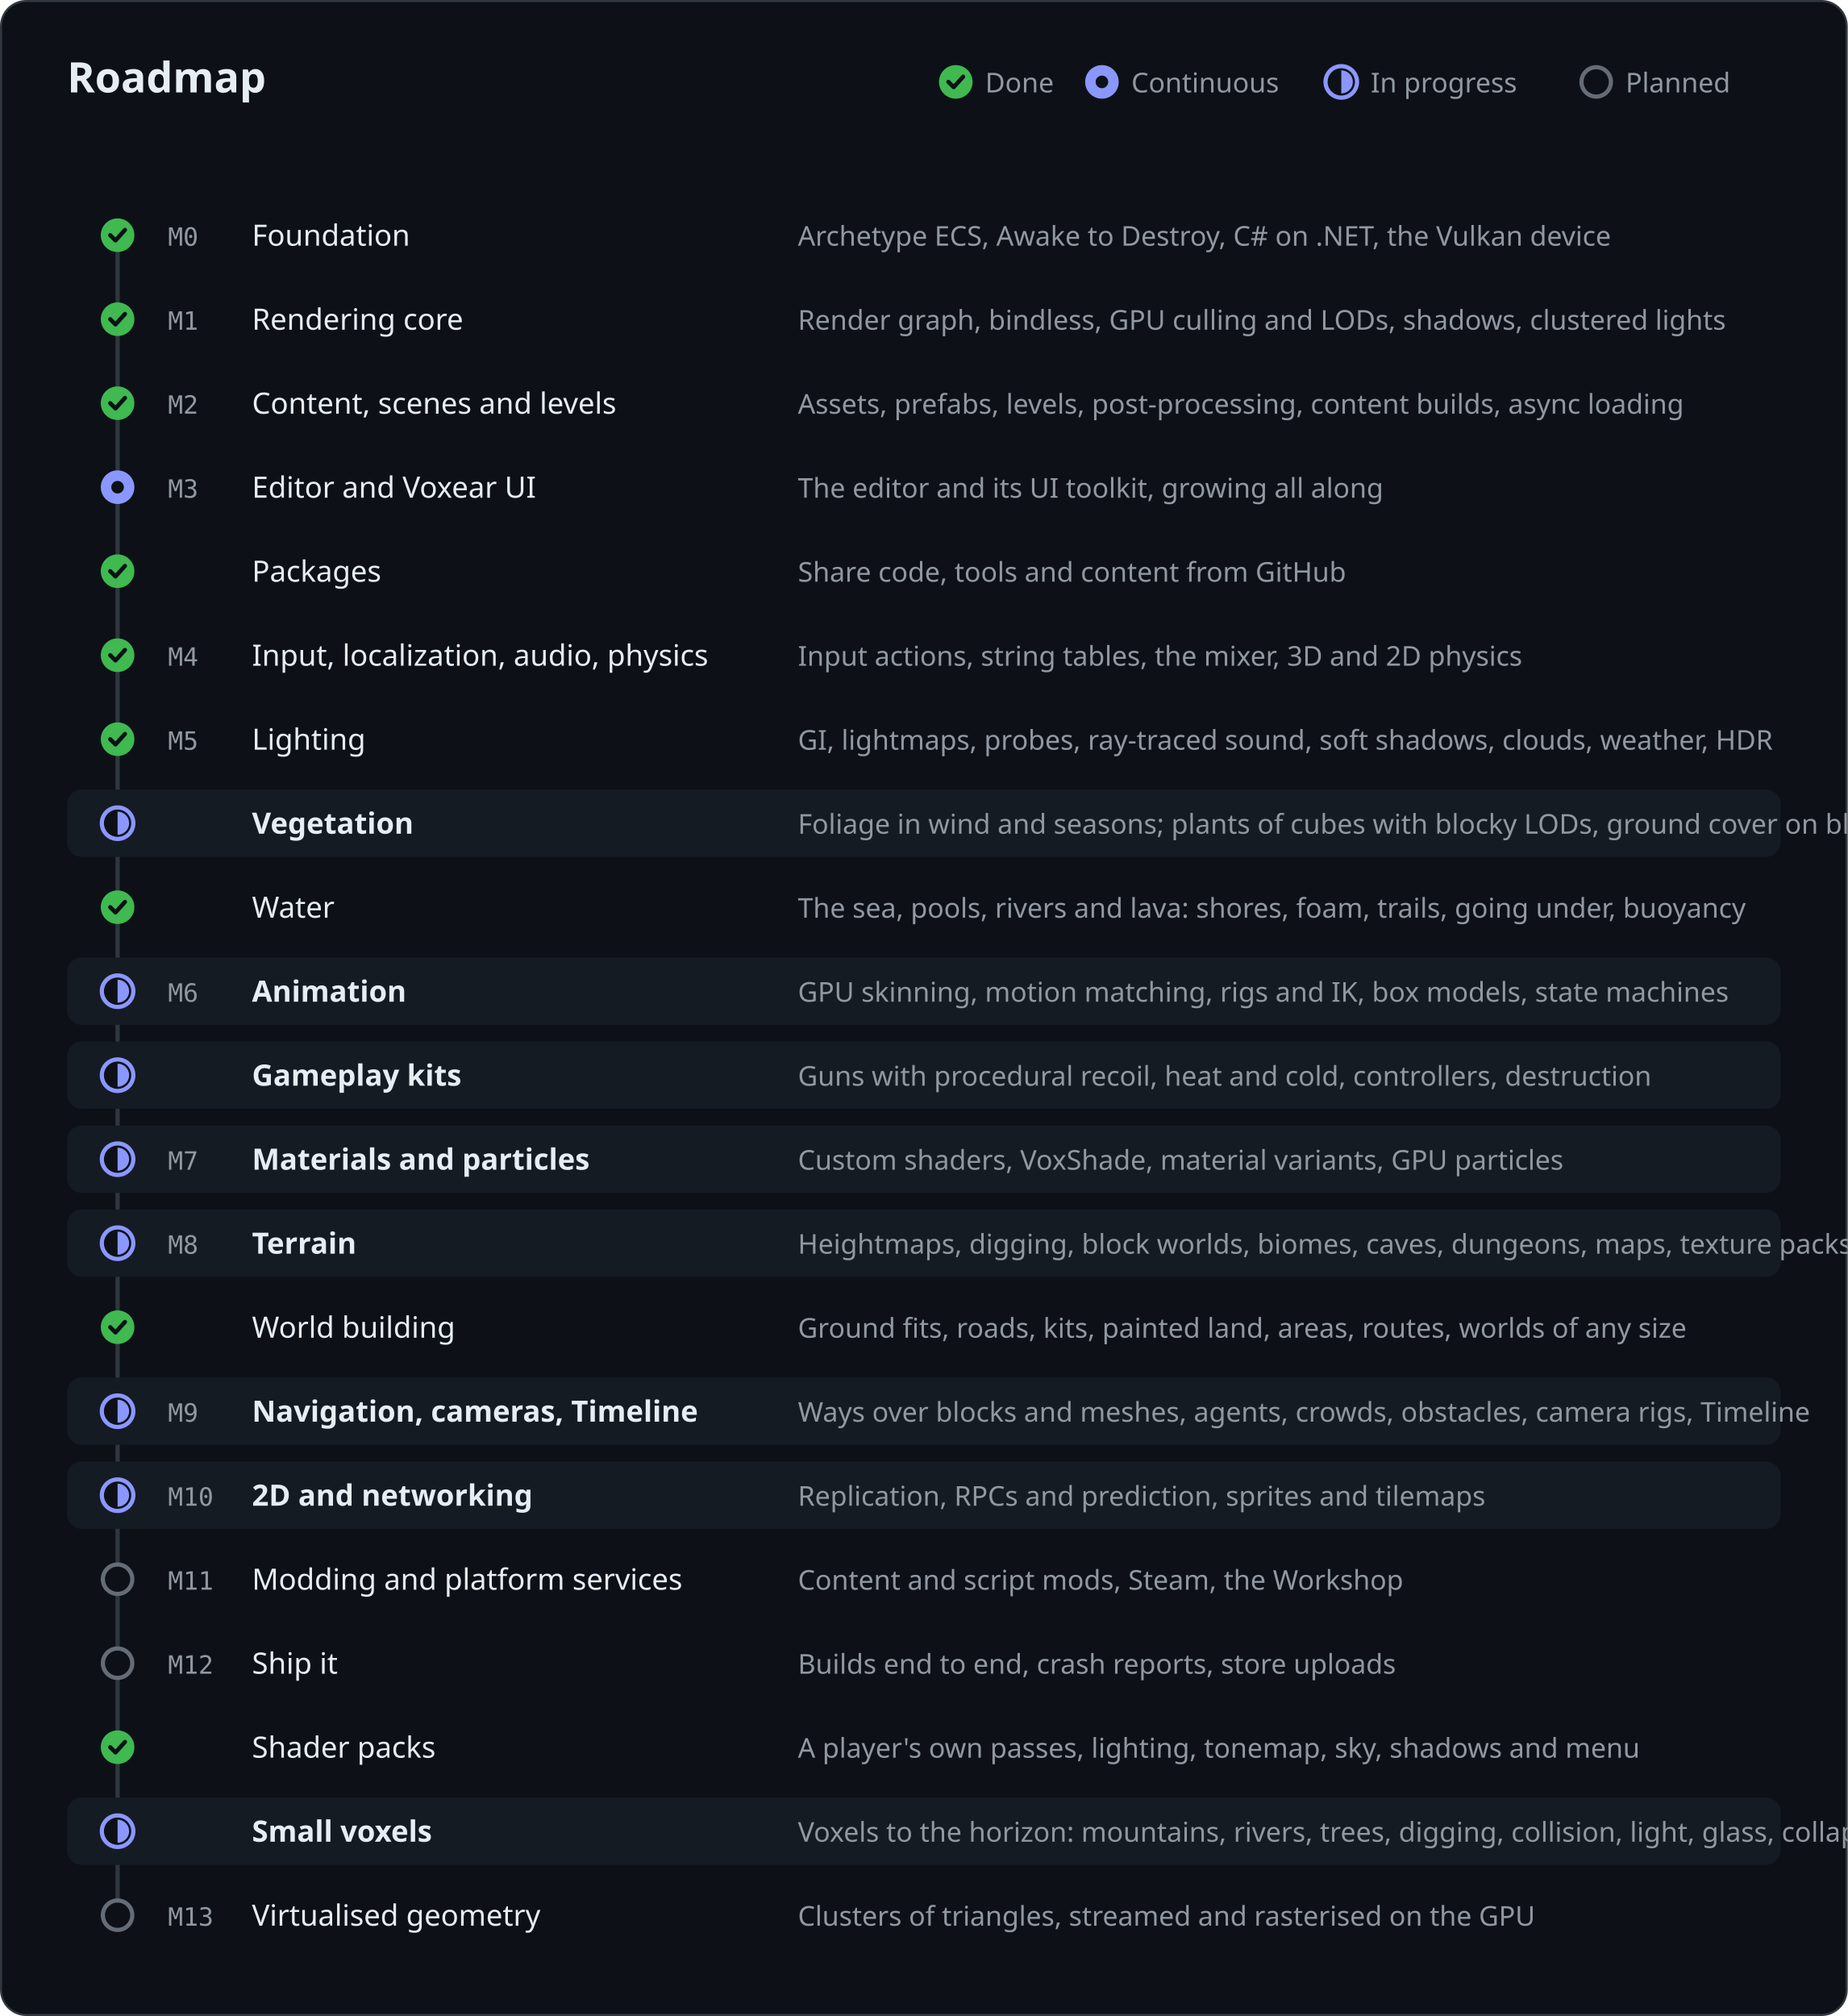
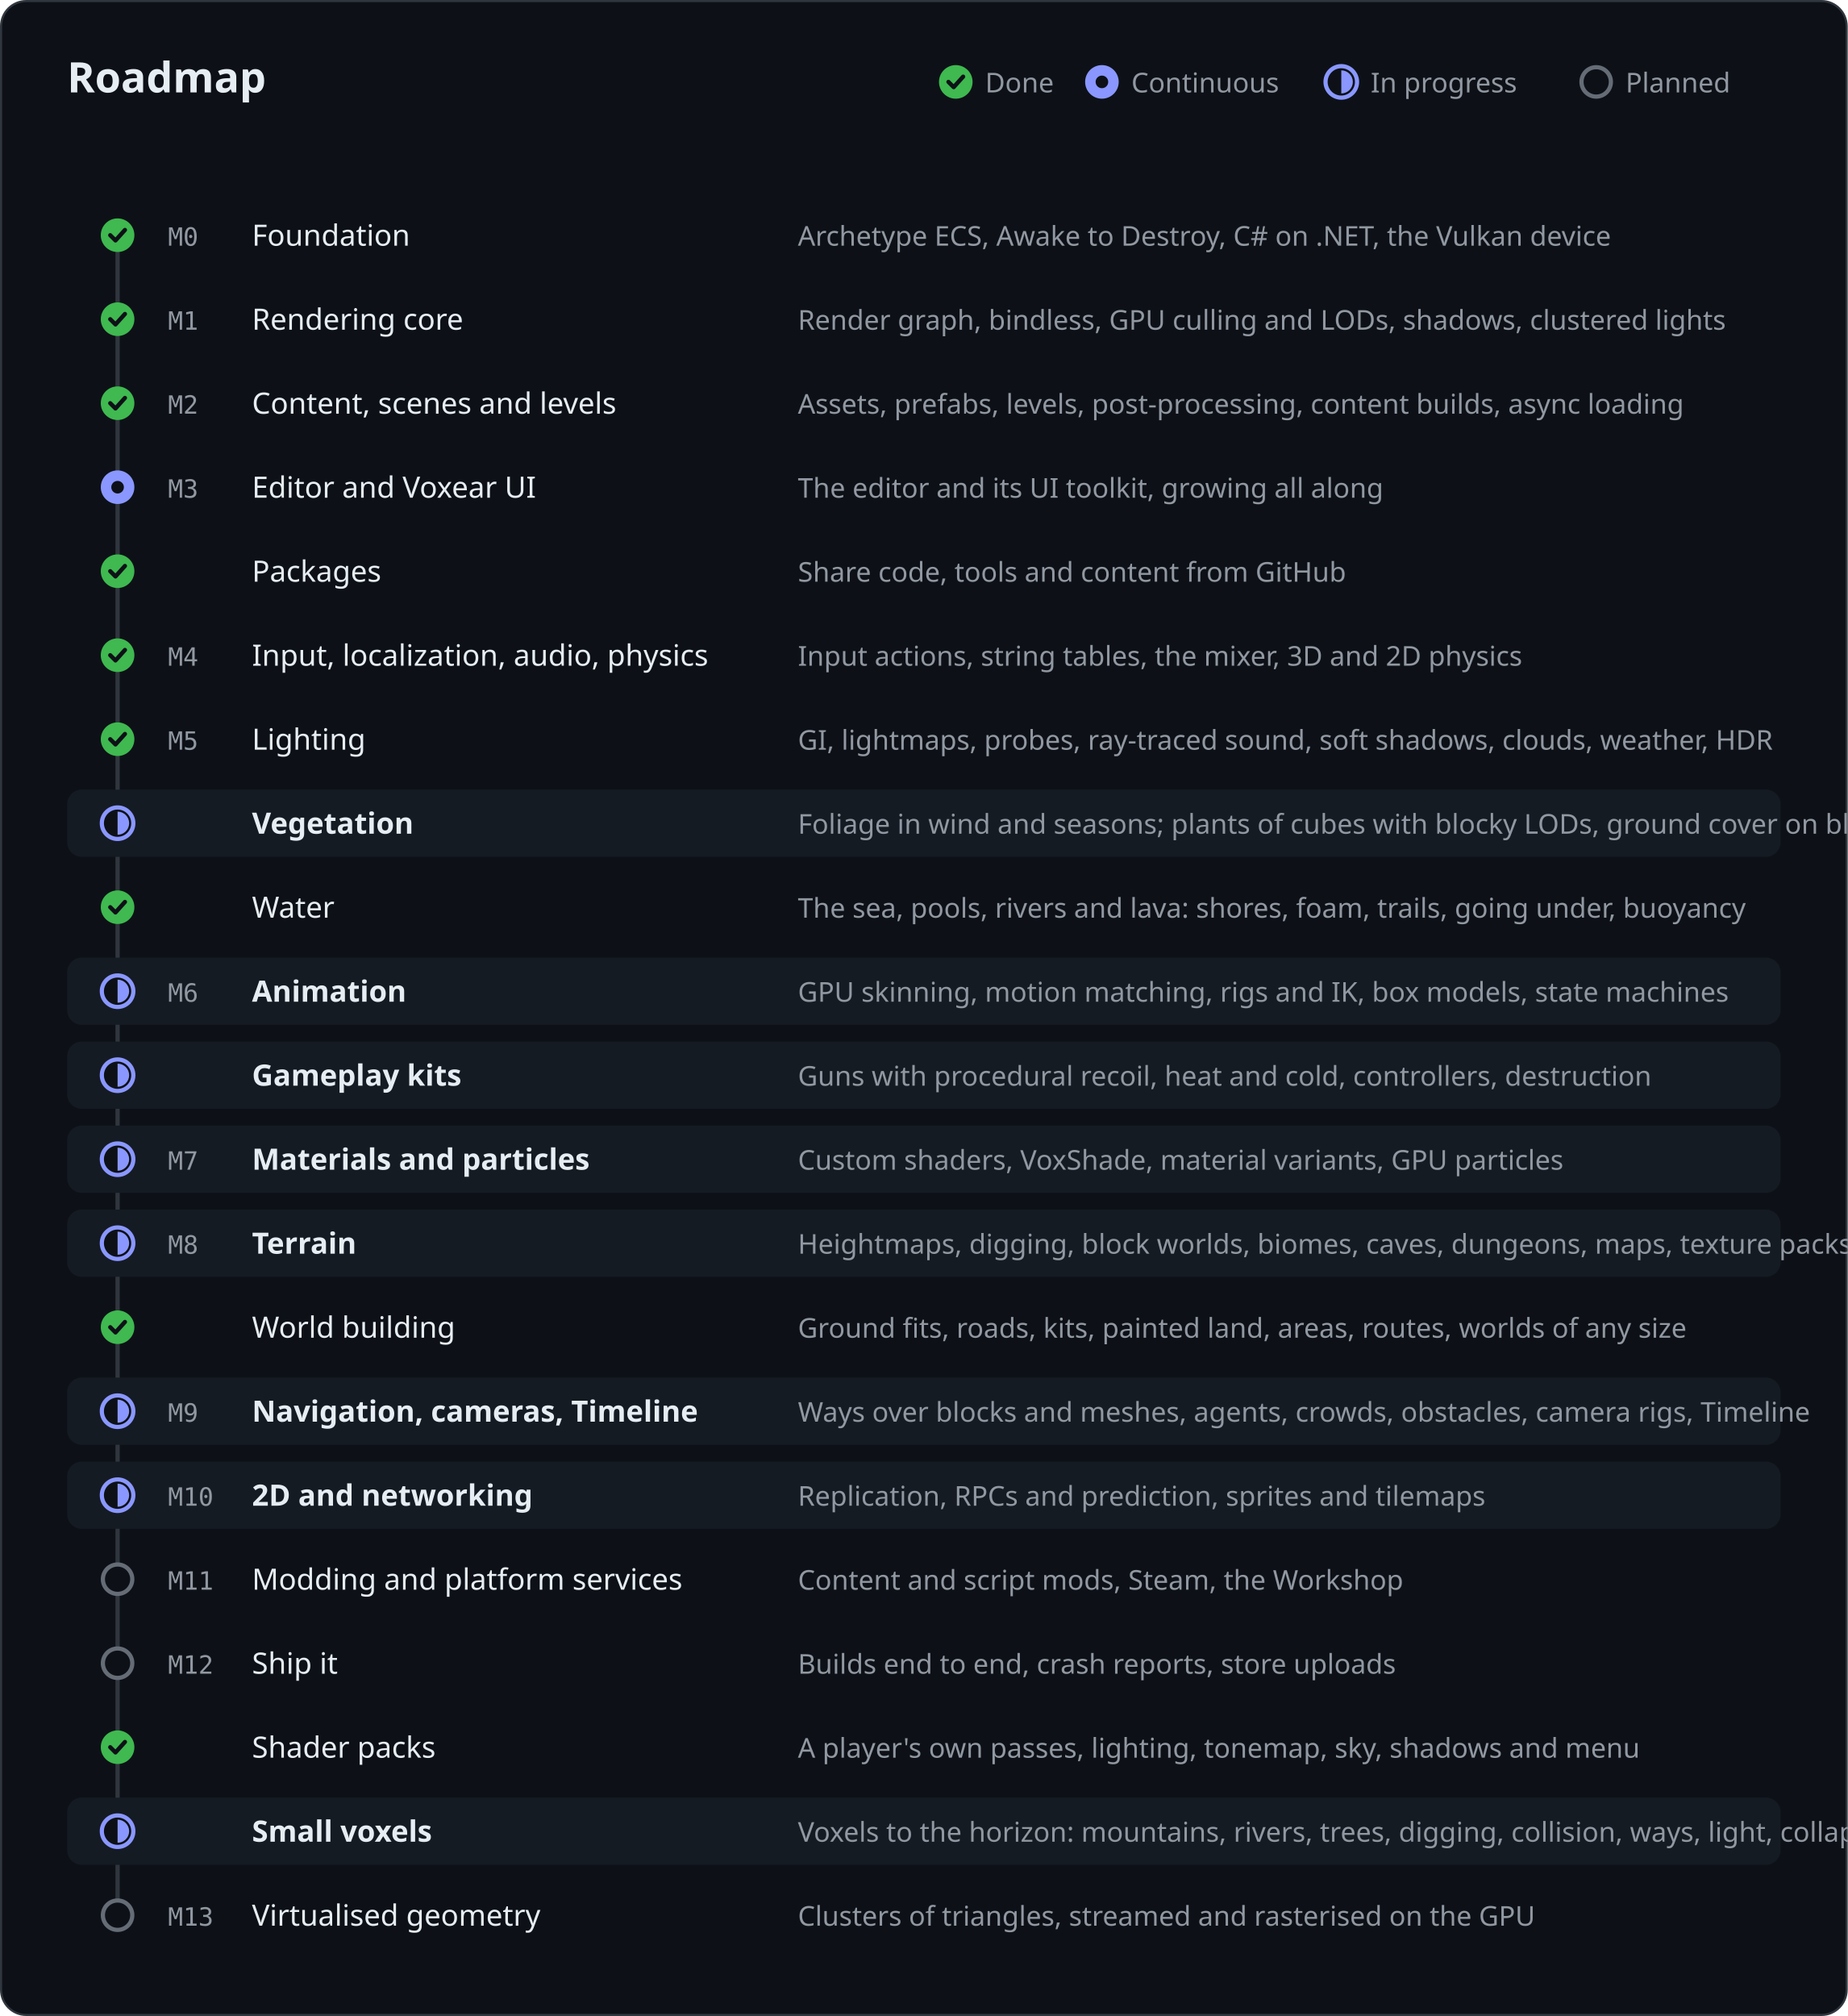
<svg xmlns="http://www.w3.org/2000/svg" width="880" height="960" viewBox="0 0 880 960" role="img" aria-label="Voxear roadmap">
  <rect x="0.5" y="0.5" width="879" height="959" rx="12" fill="#0d1117" stroke="#30363d" />
  <text x="32" y="44" font-family="-apple-system, BlinkMacSystemFont, 'Segoe UI', 'Noto Sans', Helvetica, Arial, sans-serif" font-size="20" font-weight="600" fill="#e6edf3">Roadmap</text>
  <circle cx="760.2" cy="39" r="7" fill="#0d1117" stroke="#656c76" stroke-width="2" />
  <text x="774.2" y="44" font-family="-apple-system, BlinkMacSystemFont, 'Segoe UI', 'Noto Sans', Helvetica, Arial, sans-serif" font-size="13" fill="#9198a1">Planned</text>
  <circle cx="638.8" cy="39" r="7.5" fill="#0d1117" stroke="#8a97ff" stroke-width="2" />
  <path d="M638.8 33.5 a5.5 5.5 0 0 1 0 11 z" fill="#8a97ff" />
  <text x="652.8" y="44" font-family="-apple-system, BlinkMacSystemFont, 'Segoe UI', 'Noto Sans', Helvetica, Arial, sans-serif" font-size="13" fill="#9198a1">In progress</text>
  <circle cx="524.8" cy="39" r="8" fill="#8a97ff" />
  <circle cx="524.8" cy="39" r="3" fill="#0d1117" />
  <text x="538.8" y="44" font-family="-apple-system, BlinkMacSystemFont, 'Segoe UI', 'Noto Sans', Helvetica, Arial, sans-serif" font-size="13" fill="#9198a1">Continuous</text>
  <circle cx="455.2" cy="39" r="8" fill="#3fb950" />
  <path d="M451.7 39 l2.5 2.5 l4.5-5" fill="none" stroke="#0d1117" stroke-width="2" stroke-linecap="round" stroke-linejoin="round" />
  <text x="469.2" y="44" font-family="-apple-system, BlinkMacSystemFont, 'Segoe UI', 'Noto Sans', Helvetica, Arial, sans-serif" font-size="13" fill="#9198a1">Done</text>
  <line x1="56" y1="112" x2="56" y2="912" stroke="#30363d" stroke-width="2" />
  <circle cx="56" cy="112" r="8" fill="#3fb950" />
  <path d="M52.5 112 l2.5 2.5 l4.5-5" fill="none" stroke="#0d1117" stroke-width="2" stroke-linecap="round" stroke-linejoin="round" />
  <text x="80" y="117" font-family="ui-monospace, SFMono-Regular, 'SF Mono', Menlo, Consolas, monospace" font-size="12" fill="#9198a1">M0</text>
  <text x="120" y="117" font-family="-apple-system, BlinkMacSystemFont, 'Segoe UI', 'Noto Sans', Helvetica, Arial, sans-serif" font-size="14" font-weight="500" fill="#e6edf3">Foundation</text>
  <text x="380" y="117" font-family="-apple-system, BlinkMacSystemFont, 'Segoe UI', 'Noto Sans', Helvetica, Arial, sans-serif" font-size="13" fill="#9198a1">Archetype ECS, Awake to Destroy, C# on .NET, the Vulkan device</text>
  <circle cx="56" cy="152" r="8" fill="#3fb950" />
  <path d="M52.5 152 l2.5 2.5 l4.5-5" fill="none" stroke="#0d1117" stroke-width="2" stroke-linecap="round" stroke-linejoin="round" />
  <text x="80" y="157" font-family="ui-monospace, SFMono-Regular, 'SF Mono', Menlo, Consolas, monospace" font-size="12" fill="#9198a1">M1</text>
  <text x="120" y="157" font-family="-apple-system, BlinkMacSystemFont, 'Segoe UI', 'Noto Sans', Helvetica, Arial, sans-serif" font-size="14" font-weight="500" fill="#e6edf3">Rendering core</text>
  <text x="380" y="157" font-family="-apple-system, BlinkMacSystemFont, 'Segoe UI', 'Noto Sans', Helvetica, Arial, sans-serif" font-size="13" fill="#9198a1">Render graph, bindless, GPU culling and LODs, shadows, clustered lights</text>
  <circle cx="56" cy="192" r="8" fill="#3fb950" />
  <path d="M52.5 192 l2.5 2.5 l4.5-5" fill="none" stroke="#0d1117" stroke-width="2" stroke-linecap="round" stroke-linejoin="round" />
  <text x="80" y="197" font-family="ui-monospace, SFMono-Regular, 'SF Mono', Menlo, Consolas, monospace" font-size="12" fill="#9198a1">M2</text>
  <text x="120" y="197" font-family="-apple-system, BlinkMacSystemFont, 'Segoe UI', 'Noto Sans', Helvetica, Arial, sans-serif" font-size="14" font-weight="500" fill="#e6edf3">Content, scenes and levels</text>
  <text x="380" y="197" font-family="-apple-system, BlinkMacSystemFont, 'Segoe UI', 'Noto Sans', Helvetica, Arial, sans-serif" font-size="13" fill="#9198a1">Assets, prefabs, levels, post-processing, content builds, async loading</text>
  <circle cx="56" cy="232" r="8" fill="#8a97ff" />
  <circle cx="56" cy="232" r="3" fill="#0d1117" />
  <text x="80" y="237" font-family="ui-monospace, SFMono-Regular, 'SF Mono', Menlo, Consolas, monospace" font-size="12" fill="#9198a1">M3</text>
  <text x="120" y="237" font-family="-apple-system, BlinkMacSystemFont, 'Segoe UI', 'Noto Sans', Helvetica, Arial, sans-serif" font-size="14" font-weight="500" fill="#e6edf3">Editor and Voxear UI</text>
  <text x="380" y="237" font-family="-apple-system, BlinkMacSystemFont, 'Segoe UI', 'Noto Sans', Helvetica, Arial, sans-serif" font-size="13" fill="#9198a1">The editor and its UI toolkit, growing all along</text>
  <circle cx="56" cy="272" r="8" fill="#3fb950" />
  <path d="M52.5 272 l2.5 2.5 l4.5-5" fill="none" stroke="#0d1117" stroke-width="2" stroke-linecap="round" stroke-linejoin="round" />
  <text x="80" y="277" font-family="ui-monospace, SFMono-Regular, 'SF Mono', Menlo, Consolas, monospace" font-size="12" fill="#9198a1" />
  <text x="120" y="277" font-family="-apple-system, BlinkMacSystemFont, 'Segoe UI', 'Noto Sans', Helvetica, Arial, sans-serif" font-size="14" font-weight="500" fill="#e6edf3">Packages</text>
  <text x="380" y="277" font-family="-apple-system, BlinkMacSystemFont, 'Segoe UI', 'Noto Sans', Helvetica, Arial, sans-serif" font-size="13" fill="#9198a1">Share code, tools and content from GitHub</text>
  <circle cx="56" cy="312" r="8" fill="#3fb950" />
  <path d="M52.5 312 l2.5 2.5 l4.5-5" fill="none" stroke="#0d1117" stroke-width="2" stroke-linecap="round" stroke-linejoin="round" />
  <text x="80" y="317" font-family="ui-monospace, SFMono-Regular, 'SF Mono', Menlo, Consolas, monospace" font-size="12" fill="#9198a1">M4</text>
  <text x="120" y="317" font-family="-apple-system, BlinkMacSystemFont, 'Segoe UI', 'Noto Sans', Helvetica, Arial, sans-serif" font-size="14" font-weight="500" fill="#e6edf3">Input, localization, audio, physics</text>
  <text x="380" y="317" font-family="-apple-system, BlinkMacSystemFont, 'Segoe UI', 'Noto Sans', Helvetica, Arial, sans-serif" font-size="13" fill="#9198a1">Input actions, string tables, the mixer, 3D and 2D physics</text>
  <circle cx="56" cy="352" r="8" fill="#3fb950" />
  <path d="M52.5 352 l2.5 2.5 l4.5-5" fill="none" stroke="#0d1117" stroke-width="2" stroke-linecap="round" stroke-linejoin="round" />
  <text x="80" y="357" font-family="ui-monospace, SFMono-Regular, 'SF Mono', Menlo, Consolas, monospace" font-size="12" fill="#9198a1">M5</text>
  <text x="120" y="357" font-family="-apple-system, BlinkMacSystemFont, 'Segoe UI', 'Noto Sans', Helvetica, Arial, sans-serif" font-size="14" font-weight="500" fill="#e6edf3">Lighting</text>
  <text x="380" y="357" font-family="-apple-system, BlinkMacSystemFont, 'Segoe UI', 'Noto Sans', Helvetica, Arial, sans-serif" font-size="13" fill="#9198a1">GI, lightmaps, probes, ray-traced sound, soft shadows, clouds, weather, HDR</text>
  <rect x="32" y="376" width="816" height="32" rx="7" fill="#151b23" />
  <circle cx="56" cy="392" r="7.5" fill="#0d1117" stroke="#8a97ff" stroke-width="2" />
  <path d="M56 386.5 a5.5 5.5 0 0 1 0 11 z" fill="#8a97ff" />
  <text x="80" y="397" font-family="ui-monospace, SFMono-Regular, 'SF Mono', Menlo, Consolas, monospace" font-size="12" fill="#9198a1" />
  <text x="120" y="397" font-family="-apple-system, BlinkMacSystemFont, 'Segoe UI', 'Noto Sans', Helvetica, Arial, sans-serif" font-size="14" font-weight="600" fill="#e6edf3">Vegetation</text>
  <text x="380" y="397" font-family="-apple-system, BlinkMacSystemFont, 'Segoe UI', 'Noto Sans', Helvetica, Arial, sans-serif" font-size="13" fill="#9198a1">Foliage in wind and seasons; plants of cubes with blocky LODs, ground cover on blocks</text>
  <circle cx="56" cy="432" r="8" fill="#3fb950" />
  <path d="M52.5 432 l2.5 2.5 l4.5-5" fill="none" stroke="#0d1117" stroke-width="2" stroke-linecap="round" stroke-linejoin="round" />
  <text x="80" y="437" font-family="ui-monospace, SFMono-Regular, 'SF Mono', Menlo, Consolas, monospace" font-size="12" fill="#9198a1" />
  <text x="120" y="437" font-family="-apple-system, BlinkMacSystemFont, 'Segoe UI', 'Noto Sans', Helvetica, Arial, sans-serif" font-size="14" font-weight="500" fill="#e6edf3">Water</text>
  <text x="380" y="437" font-family="-apple-system, BlinkMacSystemFont, 'Segoe UI', 'Noto Sans', Helvetica, Arial, sans-serif" font-size="13" fill="#9198a1">The sea, pools, rivers and lava: shores, foam, trails, going under, buoyancy</text>
  <rect x="32" y="456" width="816" height="32" rx="7" fill="#151b23" />
  <circle cx="56" cy="472" r="7.5" fill="#0d1117" stroke="#8a97ff" stroke-width="2" />
  <path d="M56 466.5 a5.5 5.5 0 0 1 0 11 z" fill="#8a97ff" />
  <text x="80" y="477" font-family="ui-monospace, SFMono-Regular, 'SF Mono', Menlo, Consolas, monospace" font-size="12" fill="#9198a1">M6</text>
  <text x="120" y="477" font-family="-apple-system, BlinkMacSystemFont, 'Segoe UI', 'Noto Sans', Helvetica, Arial, sans-serif" font-size="14" font-weight="600" fill="#e6edf3">Animation</text>
  <text x="380" y="477" font-family="-apple-system, BlinkMacSystemFont, 'Segoe UI', 'Noto Sans', Helvetica, Arial, sans-serif" font-size="13" fill="#9198a1">GPU skinning, motion matching, rigs and IK, box models, state machines</text>
  <rect x="32" y="496" width="816" height="32" rx="7" fill="#151b23" />
  <circle cx="56" cy="512" r="7.5" fill="#0d1117" stroke="#8a97ff" stroke-width="2" />
  <path d="M56 506.5 a5.5 5.5 0 0 1 0 11 z" fill="#8a97ff" />
  <text x="80" y="517" font-family="ui-monospace, SFMono-Regular, 'SF Mono', Menlo, Consolas, monospace" font-size="12" fill="#9198a1" />
  <text x="120" y="517" font-family="-apple-system, BlinkMacSystemFont, 'Segoe UI', 'Noto Sans', Helvetica, Arial, sans-serif" font-size="14" font-weight="600" fill="#e6edf3">Gameplay kits</text>
  <text x="380" y="517" font-family="-apple-system, BlinkMacSystemFont, 'Segoe UI', 'Noto Sans', Helvetica, Arial, sans-serif" font-size="13" fill="#9198a1">Guns with procedural recoil, heat and cold, controllers, destruction</text>
  <rect x="32" y="536" width="816" height="32" rx="7" fill="#151b23" />
  <circle cx="56" cy="552" r="7.5" fill="#0d1117" stroke="#8a97ff" stroke-width="2" />
  <path d="M56 546.5 a5.5 5.5 0 0 1 0 11 z" fill="#8a97ff" />
  <text x="80" y="557" font-family="ui-monospace, SFMono-Regular, 'SF Mono', Menlo, Consolas, monospace" font-size="12" fill="#9198a1">M7</text>
  <text x="120" y="557" font-family="-apple-system, BlinkMacSystemFont, 'Segoe UI', 'Noto Sans', Helvetica, Arial, sans-serif" font-size="14" font-weight="600" fill="#e6edf3">Materials and particles</text>
  <text x="380" y="557" font-family="-apple-system, BlinkMacSystemFont, 'Segoe UI', 'Noto Sans', Helvetica, Arial, sans-serif" font-size="13" fill="#9198a1">Custom shaders, VoxShade, material variants, GPU particles</text>
  <rect x="32" y="576" width="816" height="32" rx="7" fill="#151b23" />
  <circle cx="56" cy="592" r="7.5" fill="#0d1117" stroke="#8a97ff" stroke-width="2" />
  <path d="M56 586.5 a5.5 5.5 0 0 1 0 11 z" fill="#8a97ff" />
  <text x="80" y="597" font-family="ui-monospace, SFMono-Regular, 'SF Mono', Menlo, Consolas, monospace" font-size="12" fill="#9198a1">M8</text>
  <text x="120" y="597" font-family="-apple-system, BlinkMacSystemFont, 'Segoe UI', 'Noto Sans', Helvetica, Arial, sans-serif" font-size="14" font-weight="600" fill="#e6edf3">Terrain</text>
  <text x="380" y="597" font-family="-apple-system, BlinkMacSystemFont, 'Segoe UI', 'Noto Sans', Helvetica, Arial, sans-serif" font-size="13" fill="#9198a1">Heightmaps, digging, block worlds, biomes, caves, dungeons, maps, texture packs</text>
  <circle cx="56" cy="632" r="8" fill="#3fb950" />
  <path d="M52.5 632 l2.5 2.5 l4.5-5" fill="none" stroke="#0d1117" stroke-width="2" stroke-linecap="round" stroke-linejoin="round" />
  <text x="80" y="637" font-family="ui-monospace, SFMono-Regular, 'SF Mono', Menlo, Consolas, monospace" font-size="12" fill="#9198a1" />
  <text x="120" y="637" font-family="-apple-system, BlinkMacSystemFont, 'Segoe UI', 'Noto Sans', Helvetica, Arial, sans-serif" font-size="14" font-weight="500" fill="#e6edf3">World building</text>
  <text x="380" y="637" font-family="-apple-system, BlinkMacSystemFont, 'Segoe UI', 'Noto Sans', Helvetica, Arial, sans-serif" font-size="13" fill="#9198a1">Ground fits, roads, kits, painted land, areas, routes, worlds of any size</text>
  <rect x="32" y="656" width="816" height="32" rx="7" fill="#151b23" />
  <circle cx="56" cy="672" r="7.5" fill="#0d1117" stroke="#8a97ff" stroke-width="2" />
  <path d="M56 666.5 a5.5 5.5 0 0 1 0 11 z" fill="#8a97ff" />
  <text x="80" y="677" font-family="ui-monospace, SFMono-Regular, 'SF Mono', Menlo, Consolas, monospace" font-size="12" fill="#9198a1">M9</text>
  <text x="120" y="677" font-family="-apple-system, BlinkMacSystemFont, 'Segoe UI', 'Noto Sans', Helvetica, Arial, sans-serif" font-size="14" font-weight="600" fill="#e6edf3">Navigation, cameras, Timeline</text>
  <text x="380" y="677" font-family="-apple-system, BlinkMacSystemFont, 'Segoe UI', 'Noto Sans', Helvetica, Arial, sans-serif" font-size="13" fill="#9198a1">Ways over blocks and meshes, agents, crowds, obstacles, camera rigs, Timeline</text>
  <rect x="32" y="696" width="816" height="32" rx="7" fill="#151b23" />
  <circle cx="56" cy="712" r="7.5" fill="#0d1117" stroke="#8a97ff" stroke-width="2" />
  <path d="M56 706.5 a5.5 5.5 0 0 1 0 11 z" fill="#8a97ff" />
  <text x="80" y="717" font-family="ui-monospace, SFMono-Regular, 'SF Mono', Menlo, Consolas, monospace" font-size="12" fill="#9198a1">M10</text>
  <text x="120" y="717" font-family="-apple-system, BlinkMacSystemFont, 'Segoe UI', 'Noto Sans', Helvetica, Arial, sans-serif" font-size="14" font-weight="600" fill="#e6edf3">2D and networking</text>
  <text x="380" y="717" font-family="-apple-system, BlinkMacSystemFont, 'Segoe UI', 'Noto Sans', Helvetica, Arial, sans-serif" font-size="13" fill="#9198a1">Replication, RPCs and prediction, sprites and tilemaps</text>
  <circle cx="56" cy="752" r="7" fill="#0d1117" stroke="#656c76" stroke-width="2" />
  <text x="80" y="757" font-family="ui-monospace, SFMono-Regular, 'SF Mono', Menlo, Consolas, monospace" font-size="12" fill="#9198a1">M11</text>
  <text x="120" y="757" font-family="-apple-system, BlinkMacSystemFont, 'Segoe UI', 'Noto Sans', Helvetica, Arial, sans-serif" font-size="14" font-weight="500" fill="#e6edf3">Modding and platform services</text>
  <text x="380" y="757" font-family="-apple-system, BlinkMacSystemFont, 'Segoe UI', 'Noto Sans', Helvetica, Arial, sans-serif" font-size="13" fill="#9198a1">Content and script mods, Steam, the Workshop</text>
  <circle cx="56" cy="792" r="7" fill="#0d1117" stroke="#656c76" stroke-width="2" />
  <text x="80" y="797" font-family="ui-monospace, SFMono-Regular, 'SF Mono', Menlo, Consolas, monospace" font-size="12" fill="#9198a1">M12</text>
  <text x="120" y="797" font-family="-apple-system, BlinkMacSystemFont, 'Segoe UI', 'Noto Sans', Helvetica, Arial, sans-serif" font-size="14" font-weight="500" fill="#e6edf3">Ship it</text>
  <text x="380" y="797" font-family="-apple-system, BlinkMacSystemFont, 'Segoe UI', 'Noto Sans', Helvetica, Arial, sans-serif" font-size="13" fill="#9198a1">Builds end to end, crash reports, store uploads</text>
  <circle cx="56" cy="832" r="8" fill="#3fb950" />
  <path d="M52.5 832 l2.5 2.5 l4.5-5" fill="none" stroke="#0d1117" stroke-width="2" stroke-linecap="round" stroke-linejoin="round" />
  <text x="80" y="837" font-family="ui-monospace, SFMono-Regular, 'SF Mono', Menlo, Consolas, monospace" font-size="12" fill="#9198a1" />
  <text x="120" y="837" font-family="-apple-system, BlinkMacSystemFont, 'Segoe UI', 'Noto Sans', Helvetica, Arial, sans-serif" font-size="14" font-weight="500" fill="#e6edf3">Shader packs</text>
  <text x="380" y="837" font-family="-apple-system, BlinkMacSystemFont, 'Segoe UI', 'Noto Sans', Helvetica, Arial, sans-serif" font-size="13" fill="#9198a1">A player's own passes, lighting, tonemap, sky, shadows and menu</text>
  <rect x="32" y="856" width="816" height="32" rx="7" fill="#151b23" />
  <circle cx="56" cy="872" r="7.5" fill="#0d1117" stroke="#8a97ff" stroke-width="2" />
  <path d="M56 866.5 a5.5 5.5 0 0 1 0 11 z" fill="#8a97ff" />
  <text x="80" y="877" font-family="ui-monospace, SFMono-Regular, 'SF Mono', Menlo, Consolas, monospace" font-size="12" fill="#9198a1" />
  <text x="120" y="877" font-family="-apple-system, BlinkMacSystemFont, 'Segoe UI', 'Noto Sans', Helvetica, Arial, sans-serif" font-size="14" font-weight="600" fill="#e6edf3">Small voxels</text>
-   <text x="380" y="877" font-family="-apple-system, BlinkMacSystemFont, 'Segoe UI', 'Noto Sans', Helvetica, Arial, sans-serif" font-size="13" fill="#9198a1">Voxels to the horizon: mountains, rivers, trees, digging, collision, light, glass, collapse</text>
+   <text x="380" y="877" font-family="-apple-system, BlinkMacSystemFont, 'Segoe UI', 'Noto Sans', Helvetica, Arial, sans-serif" font-size="13" fill="#9198a1">Voxels to the horizon: mountains, rivers, trees, digging, collision, ways, light, collapse</text>
  <circle cx="56" cy="912" r="7" fill="#0d1117" stroke="#656c76" stroke-width="2" />
  <text x="80" y="917" font-family="ui-monospace, SFMono-Regular, 'SF Mono', Menlo, Consolas, monospace" font-size="12" fill="#9198a1">M13</text>
  <text x="120" y="917" font-family="-apple-system, BlinkMacSystemFont, 'Segoe UI', 'Noto Sans', Helvetica, Arial, sans-serif" font-size="14" font-weight="500" fill="#e6edf3">Virtualised geometry</text>
  <text x="380" y="917" font-family="-apple-system, BlinkMacSystemFont, 'Segoe UI', 'Noto Sans', Helvetica, Arial, sans-serif" font-size="13" fill="#9198a1">Clusters of triangles, streamed and rasterised on the GPU</text>
</svg>
